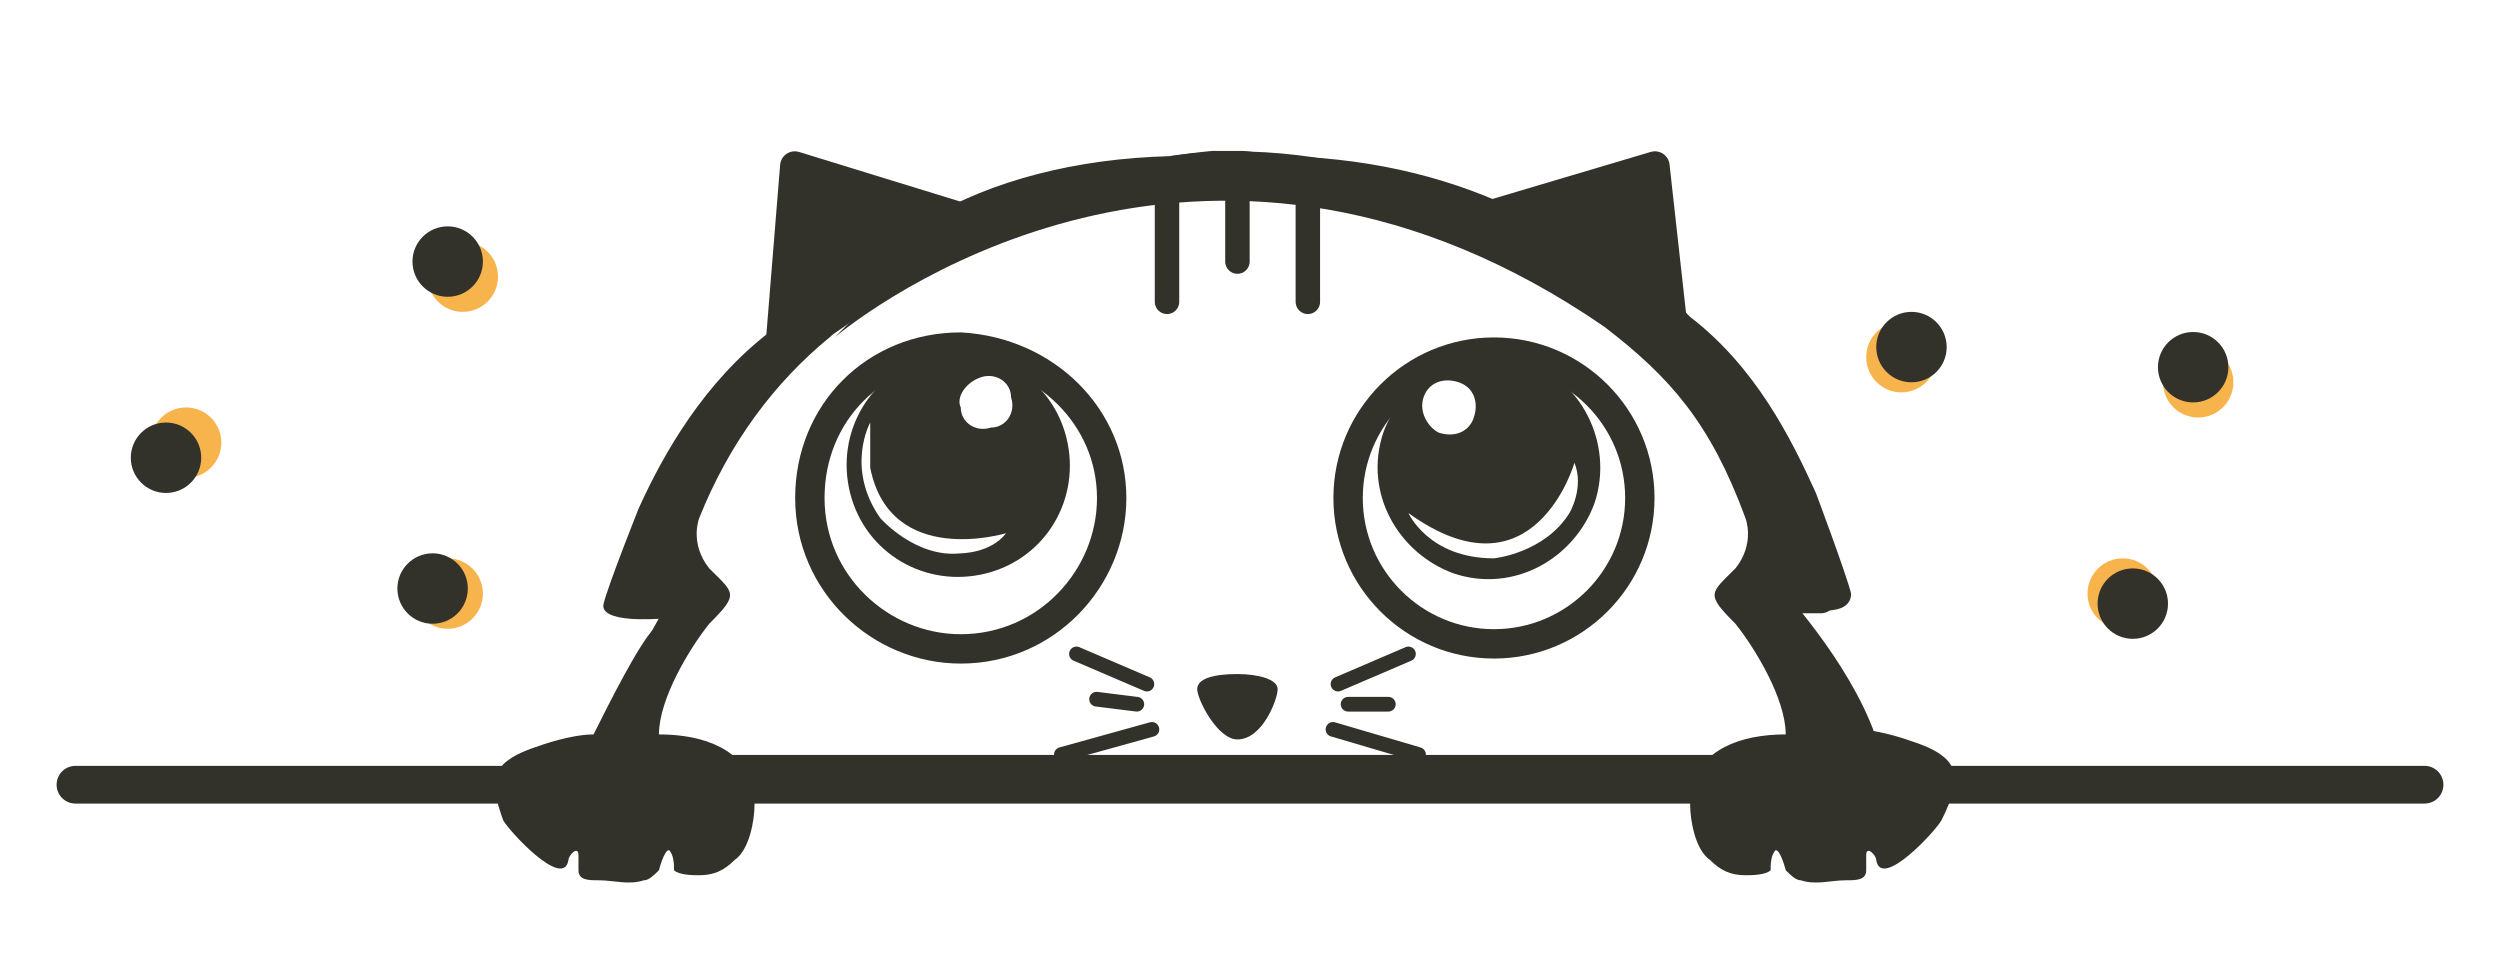
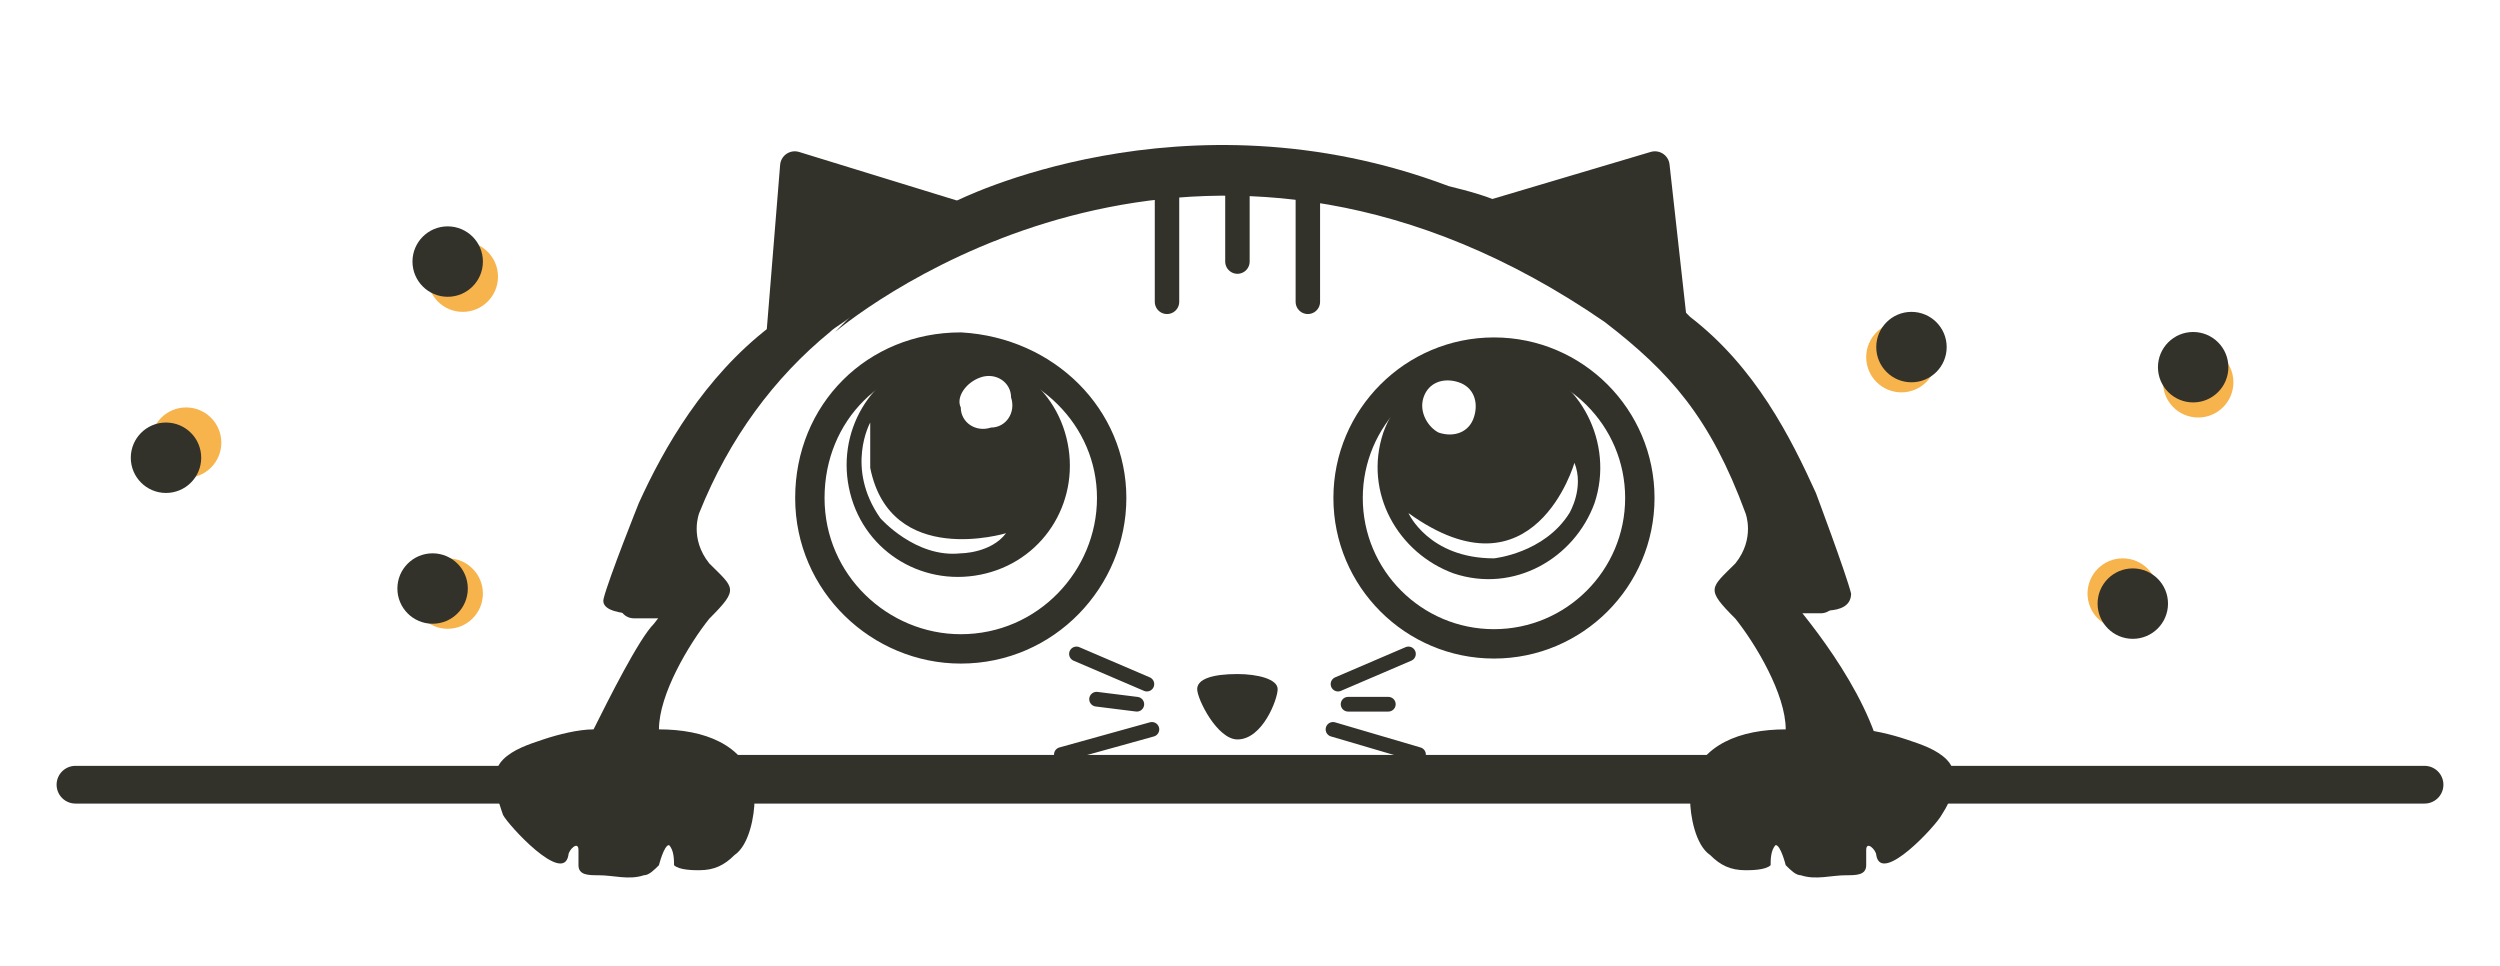
<svg xmlns="http://www.w3.org/2000/svg" version="1.1" id="Layer_1" x="0px" y="0px" viewBox="0 0 49.7 19.2" style="enable-background:new 0 0 49.7 19.2;" xml:space="preserve">
  <style type="text/css">
	.st0{fill:none;stroke:#32312A;stroke-width:0.292;stroke-linecap:round;stroke-miterlimit:10;}
	.st1{fill:none;stroke:#32312A;stroke-width:0.584;stroke-linecap:round;stroke-linejoin:round;stroke-miterlimit:10;}
	.st2{fill:none;stroke:#32312A;stroke-width:0.584;stroke-miterlimit:10;}
	.st3{fill:#32312A;}
	.st4{fill:none;stroke:#32312A;stroke-width:0.486;stroke-linecap:round;stroke-linejoin:round;stroke-miterlimit:10;}
	.st5{fill:none;stroke:#32312A;stroke-width:0.75;stroke-linecap:round;stroke-linejoin:round;stroke-miterlimit:10;}
	.st6{fill:#F7B34C;}
</style>
  <g>
    <g>
      <line class="st0" x1="28.2" y1="15" x2="26.5" y2="14.5" />
      <line class="st0" x1="28" y1="13" x2="26.6" y2="13.6" />
      <line class="st0" x1="27.6" y1="14" x2="26.8" y2="14" />
    </g>
    <g>
      <line class="st0" x1="21.1" y1="15" x2="22.9" y2="14.5" />
      <line class="st0" x1="21.4" y1="13" x2="22.8" y2="13.6" />
      <line class="st0" x1="21.8" y1="13.9" x2="22.6" y2="14" />
    </g>
    <path class="st1" d="M24.5,3.3c1.7,0,3.3,0.4,4.7,1.1l3.7-1.1l0.4,3.6c0,0,2.8,2.8,2.9,5h-1c0,0,1.3,1.4,1.8,2.8" />
    <path class="st1" d="M37.1,15.3H11.9c0.6-1.4,1.7-3.3,1.7-3.3h-1c0.1-2.2,2.9-5,2.9-5l0.3-3.7l3.9,1.2c1.4-0.7,3.2-1.2,4.9-1.2" />
    <path class="st2" d="M32.6,9.9c0,1.6-1.3,2.9-2.9,2.9s-2.9-1.3-2.9-2.9S28.1,7,29.7,7C31.3,7,32.6,8.3,32.6,9.9z" />
    <path class="st2" d="M22.1,9.9c0,1.6-1.3,3-3,3c-1.6,0-3-1.3-3-3s1.3-3,3-3C20.8,7,22.1,8.3,22.1,9.9z" />
    <path class="st3" d="M25.4,13.7c0,0.2-0.3,1-0.8,1c-0.4,0-0.8-0.8-0.8-1s0.3-0.3,0.8-0.3C25,13.4,25.4,13.5,25.4,13.7z" />
    <line class="st4" x1="23.2" y1="3.4" x2="23.2" y2="6" />
    <line class="st4" x1="26" y1="3.5" x2="26" y2="6" />
    <line class="st4" x1="24.6" y1="3.4" x2="24.6" y2="5.2" />
  </g>
  <path class="st3" d="M30.3,7.2c-1.2-0.4-2.4,0.3-2.8,1.4c-0.4,1.2,0.3,2.4,1.4,2.8c1.2,0.4,2.4-0.3,2.8-1.4  C32.1,8.8,31.4,7.5,30.3,7.2z M28.3,7.9c0.1-0.3,0.4-0.4,0.7-0.3c0.3,0.1,0.4,0.4,0.3,0.7c-0.1,0.3-0.4,0.4-0.7,0.3  C28.4,8.5,28.2,8.2,28.3,7.9z M29.7,11.1c-1.3,0-1.7-0.9-1.7-0.9c2.5,1.8,3.3-1,3.3-1c0.2,0.5-0.1,1-0.1,1  C30.7,11,29.7,11.1,29.7,11.1z" />
  <path class="st3" d="M21.2,8.7c-0.3-1.2-1.5-1.9-2.7-1.6s-1.9,1.5-1.6,2.7s1.5,1.9,2.7,1.6C20.8,11.1,21.5,9.9,21.2,8.7z M19.5,7.5  c0.3-0.1,0.6,0.1,0.6,0.4c0.1,0.3-0.1,0.6-0.4,0.6c-0.3,0.1-0.6-0.1-0.6-0.4C19,7.9,19.2,7.6,19.5,7.5z M17.5,10.3  c-0.7-1-0.2-1.9-0.2-1.9c0,0.4,0,0.6,0,0.9c0.4,2,2.7,1.3,2.7,1.3C19.7,11,19.1,11,19.1,11C18.2,11.1,17.5,10.3,17.5,10.3z" />
  <path class="st5" d="M48.2,15.6H1.5" />
  <circle class="st6" cx="37.8" cy="7.1" r="0.7" />
  <circle class="st6" cx="42.2" cy="11.8" r="0.7" />
  <circle class="st6" cx="43.7" cy="7.6" r="0.7" />
  <circle class="st3" cx="42.4" cy="12" r="0.7" />
  <circle class="st3" cx="43.6" cy="7.3" r="0.7" />
  <circle class="st6" cx="9.2" cy="5.5" r="0.7" />
  <circle class="st6" cx="8.9" cy="11.8" r="0.7" />
  <circle class="st6" cx="3.7" cy="8.8" r="0.7" />
  <circle class="st3" cx="8.9" cy="5.2" r="0.7" />
  <circle class="st3" cx="8.6" cy="11.7" r="0.7" />
  <circle class="st3" cx="3.3" cy="9.1" r="0.7" />
  <circle class="st3" cx="38" cy="6.9" r="0.7" />
  <g>
    <path class="st3" d="M15.3,6.5C15.4,6.5,15.4,6.5,15.3,6.5C15.4,6.4,15.4,6.4,15.3,6.5z" />
    <path class="st3" d="M33.4,6.4C33.4,6.4,33.4,6.4,33.4,6.4C33.4,6.4,33.4,6.3,33.4,6.4z" />
-     <path class="st3" d="M38.7,15.1c-0.2-0.2-0.5-0.3-0.8-0.4c-0.3-0.1-0.7-0.2-1-0.2c-0.3-0.6-0.9-1.8-1.2-2.1   c-0.4-0.5-0.4-0.6-0.4-0.6h0.6l0,0.3c0,0,0.9,0.2,0.9-0.3c-0.1-0.4-0.7-2-0.7-2l0,0c-0.5-1.1-1.2-2.5-2.5-3.5c0,0,0,0,0,0   c-0.1-0.1-0.1-0.1-0.2-0.2l-0.6-2.9L30,4.1c-1.3-0.6-2.9-1-4.8-1c-0.2,0-0.4,0-0.8,0c-0.4,0-0.7,0-0.8,0c-1.9,0-3.6,0.4-4.9,1.1   l-2.8-0.6l-0.4,2.8c-0.1,0.1-0.1,0.1-0.2,0.2c0,0,0,0,0,0c-1.3,1-2.1,2.4-2.6,3.5l0,0c0,0-0.6,1.5-0.7,1.9   c-0.1,0.4,1.1,0.3,1.1,0.3l-0.1-0.4h0.4c0,0,0,0.1-0.4,0.6c-0.3,0.3-0.9,1.5-1.2,2.1c-0.3,0-0.7,0.1-1,0.2   c-0.3,0.1-0.6,0.2-0.8,0.4c-0.3,0.3-0.1,0.8,0,1.1c0.1,0.2,1.2,1.4,1.3,0.8c0-0.1,0.2-0.3,0.2-0.1c0,0.1,0,0.2,0,0.3   c0,0.2,0.2,0.2,0.4,0.2c0.3,0,0.6,0.1,0.9,0c0.1,0,0.2-0.1,0.3-0.2c0,0,0.1-0.4,0.2-0.4c0.1,0.1,0.1,0.3,0.1,0.4   c0.1,0.1,0.4,0.1,0.5,0.1c0.3,0,0.5-0.1,0.7-0.3c0.3-0.2,0.4-0.8,0.4-1.1c0-0.1,0-0.2,0-0.3c-0.2-0.8-1-1.1-1.9-1.1   c0-0.7,0.6-1.7,1-2.2c0.6-0.6,0.5-0.6,0-1.1c-0.4-0.5-0.2-1-0.2-1c0.6-1.5,1.5-2.7,2.6-3.6c0,0,0.1-0.1,0.1-0.1   c0,0-0.1,0.1-0.1,0.1c0.1-0.1,0.3-0.2,0.4-0.3c-0.1,0.1-0.2,0.2-0.3,0.3c1.1-0.9,7.6-5.5,15.3-0.2l0,0c1.3,1,2.1,1.9,2.8,3.8   c0,0,0.2,0.5-0.2,1c-0.5,0.5-0.6,0.5,0,1.1c0.4,0.5,1,1.5,1,2.2c-0.9,0-1.7,0.3-1.9,1.1c0,0.1,0,0.2,0,0.3c0,0.3,0.1,0.9,0.4,1.1   c0.2,0.2,0.4,0.3,0.7,0.3c0.1,0,0.4,0,0.5-0.1c0-0.1,0-0.3,0.1-0.4c0.1,0,0.2,0.4,0.2,0.4c0.1,0.1,0.2,0.2,0.3,0.2   c0.3,0.1,0.6,0,0.9,0c0.2,0,0.4,0,0.4-0.2c0-0.1,0-0.2,0-0.3c0-0.2,0.2,0,0.2,0.1c0.1,0.6,1.2-0.6,1.3-0.8   C38.8,15.9,39,15.4,38.7,15.1z M29,4.3c-2.1-1.1-5.3-1.9-9.1,0.1l-0.1,0l-0.3-0.1c1.9-0.9,3.5-1.2,4.6-1.3c0.1,0,0.2,0,0.3,0   c0.1,0,0.2,0,0.3,0c1,0.1,2.6,0.3,4.5,1.2L29,4.3z" />
+     <path class="st3" d="M38.7,15.1c-0.2-0.2-0.5-0.3-0.8-0.4c-0.3-0.1-0.7-0.2-1-0.2c-0.3-0.6-0.9-1.8-1.2-2.1   c-0.4-0.5-0.4-0.6-0.4-0.6h0.6l0,0.3c0,0,0.9,0.2,0.9-0.3c-0.1-0.4-0.7-2-0.7-2l0,0c-0.5-1.1-1.2-2.5-2.5-3.5c0,0,0,0,0,0   c-0.1-0.1-0.1-0.1-0.2-0.2l-0.6-2.9L30,4.1c-0.4-0.2-0.8-0.3-1.2-0.4C23.5,1.7,19,4,19,4s0,0,0.1,0C19,4,18.8,4.1,18.7,4.1   l-2.8-0.6l-0.4,2.8c-0.1,0.1-0.1,0.1-0.2,0.2c0,0,0,0,0,0c-1.3,1-2.1,2.4-2.6,3.5l0,0c0,0-0.6,1.5-0.7,1.9   c-0.1,0.4,1.1,0.3,1.1,0.3l-0.1-0.4h0.4c0,0,0,0.1-0.4,0.6c-0.3,0.3-0.9,1.5-1.2,2.1c-0.3,0-0.7,0.1-1,0.2   c-0.3,0.1-0.6,0.2-0.8,0.4c-0.3,0.3-0.1,0.8,0,1.1c0.1,0.2,1.2,1.4,1.3,0.8c0-0.1,0.2-0.3,0.2-0.1c0,0.1,0,0.2,0,0.3   c0,0.2,0.2,0.2,0.4,0.2c0.3,0,0.6,0.1,0.9,0c0.1,0,0.2-0.1,0.3-0.2c0,0,0.1-0.4,0.2-0.4c0.1,0.1,0.1,0.3,0.1,0.4   c0.1,0.1,0.4,0.1,0.5,0.1c0.3,0,0.5-0.1,0.7-0.3c0.3-0.2,0.4-0.8,0.4-1.1c0-0.1,0-0.2,0-0.3c-0.2-0.8-1-1.1-1.9-1.1   c0-0.7,0.6-1.7,1-2.2c0.6-0.6,0.5-0.6,0-1.1c-0.4-0.5-0.2-1-0.2-1c0.6-1.5,1.5-2.7,2.6-3.6c0,0,0.1-0.1,0.1-0.1   c0,0-0.1,0.1-0.1,0.1c0.1-0.1,0.3-0.2,0.4-0.3c-0.1,0.1-0.2,0.2-0.3,0.3c1.1-0.9,7.6-5.5,15.3-0.2c1.3,1,2.1,1.9,2.8,3.8   c0,0,0.2,0.5-0.2,1c-0.5,0.5-0.6,0.5,0,1.1c0.4,0.5,1,1.5,1,2.2c-0.9,0-1.7,0.3-1.9,1.1c0,0.1,0,0.2,0,0.3c0,0.3,0.1,0.9,0.4,1.1   c0.2,0.2,0.4,0.3,0.7,0.3c0.1,0,0.4,0,0.5-0.1c0-0.1,0-0.3,0.1-0.4c0.1,0,0.2,0.4,0.2,0.4c0.1,0.1,0.2,0.2,0.3,0.2   c0.3,0.1,0.6,0,0.9,0c0.2,0,0.4,0,0.4-0.2c0-0.1,0-0.2,0-0.3c0-0.2,0.2,0,0.2,0.1c0.1,0.6,1.2-0.6,1.3-0.8   C38.8,15.9,39,15.4,38.7,15.1z M19.8,4.4l-0.3-0.1c0.6-0.3,1.2-0.5,1.7-0.7c0.3,0,0.7-0.1,1-0.1c-0.7,0.2-1.5,0.5-2.3,0.9L19.8,4.4   z M29,4.3c-0.5-0.3-1.1-0.5-1.8-0.7c0.2,0,0.3,0,0.5,0.1c0.5,0.2,1,0.4,1.6,0.6L29,4.3z" />
  </g>
</svg>
